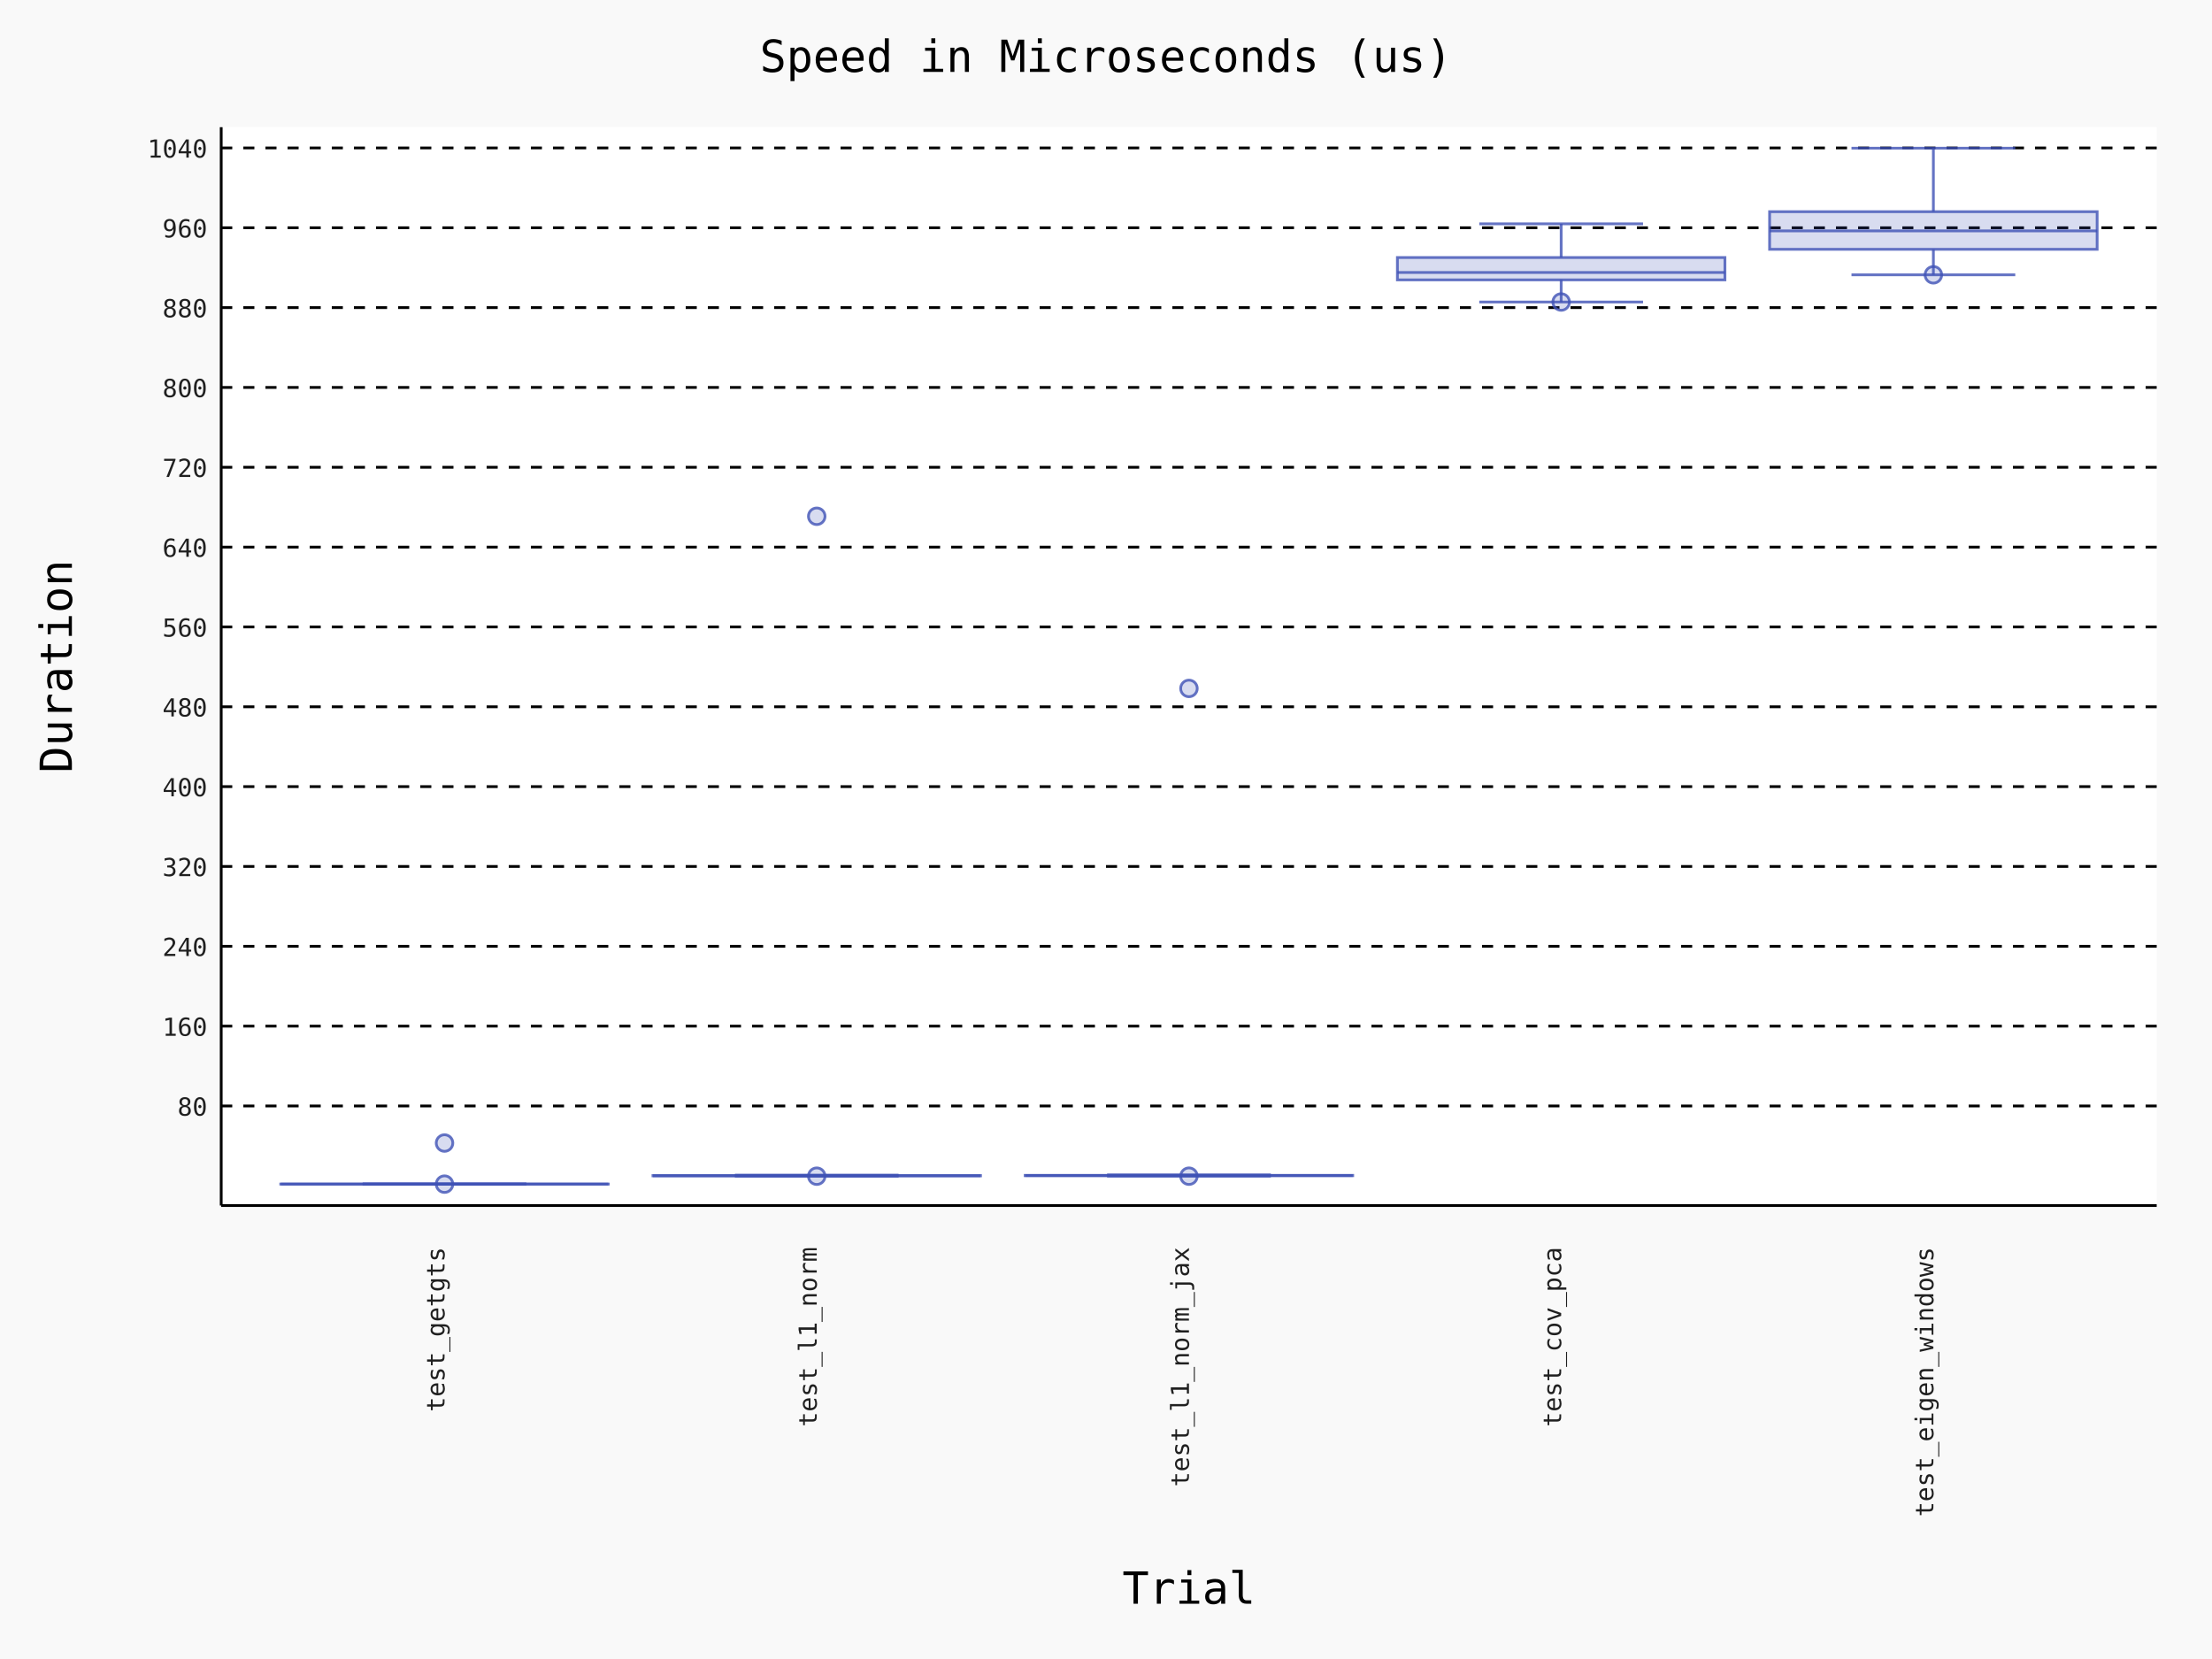
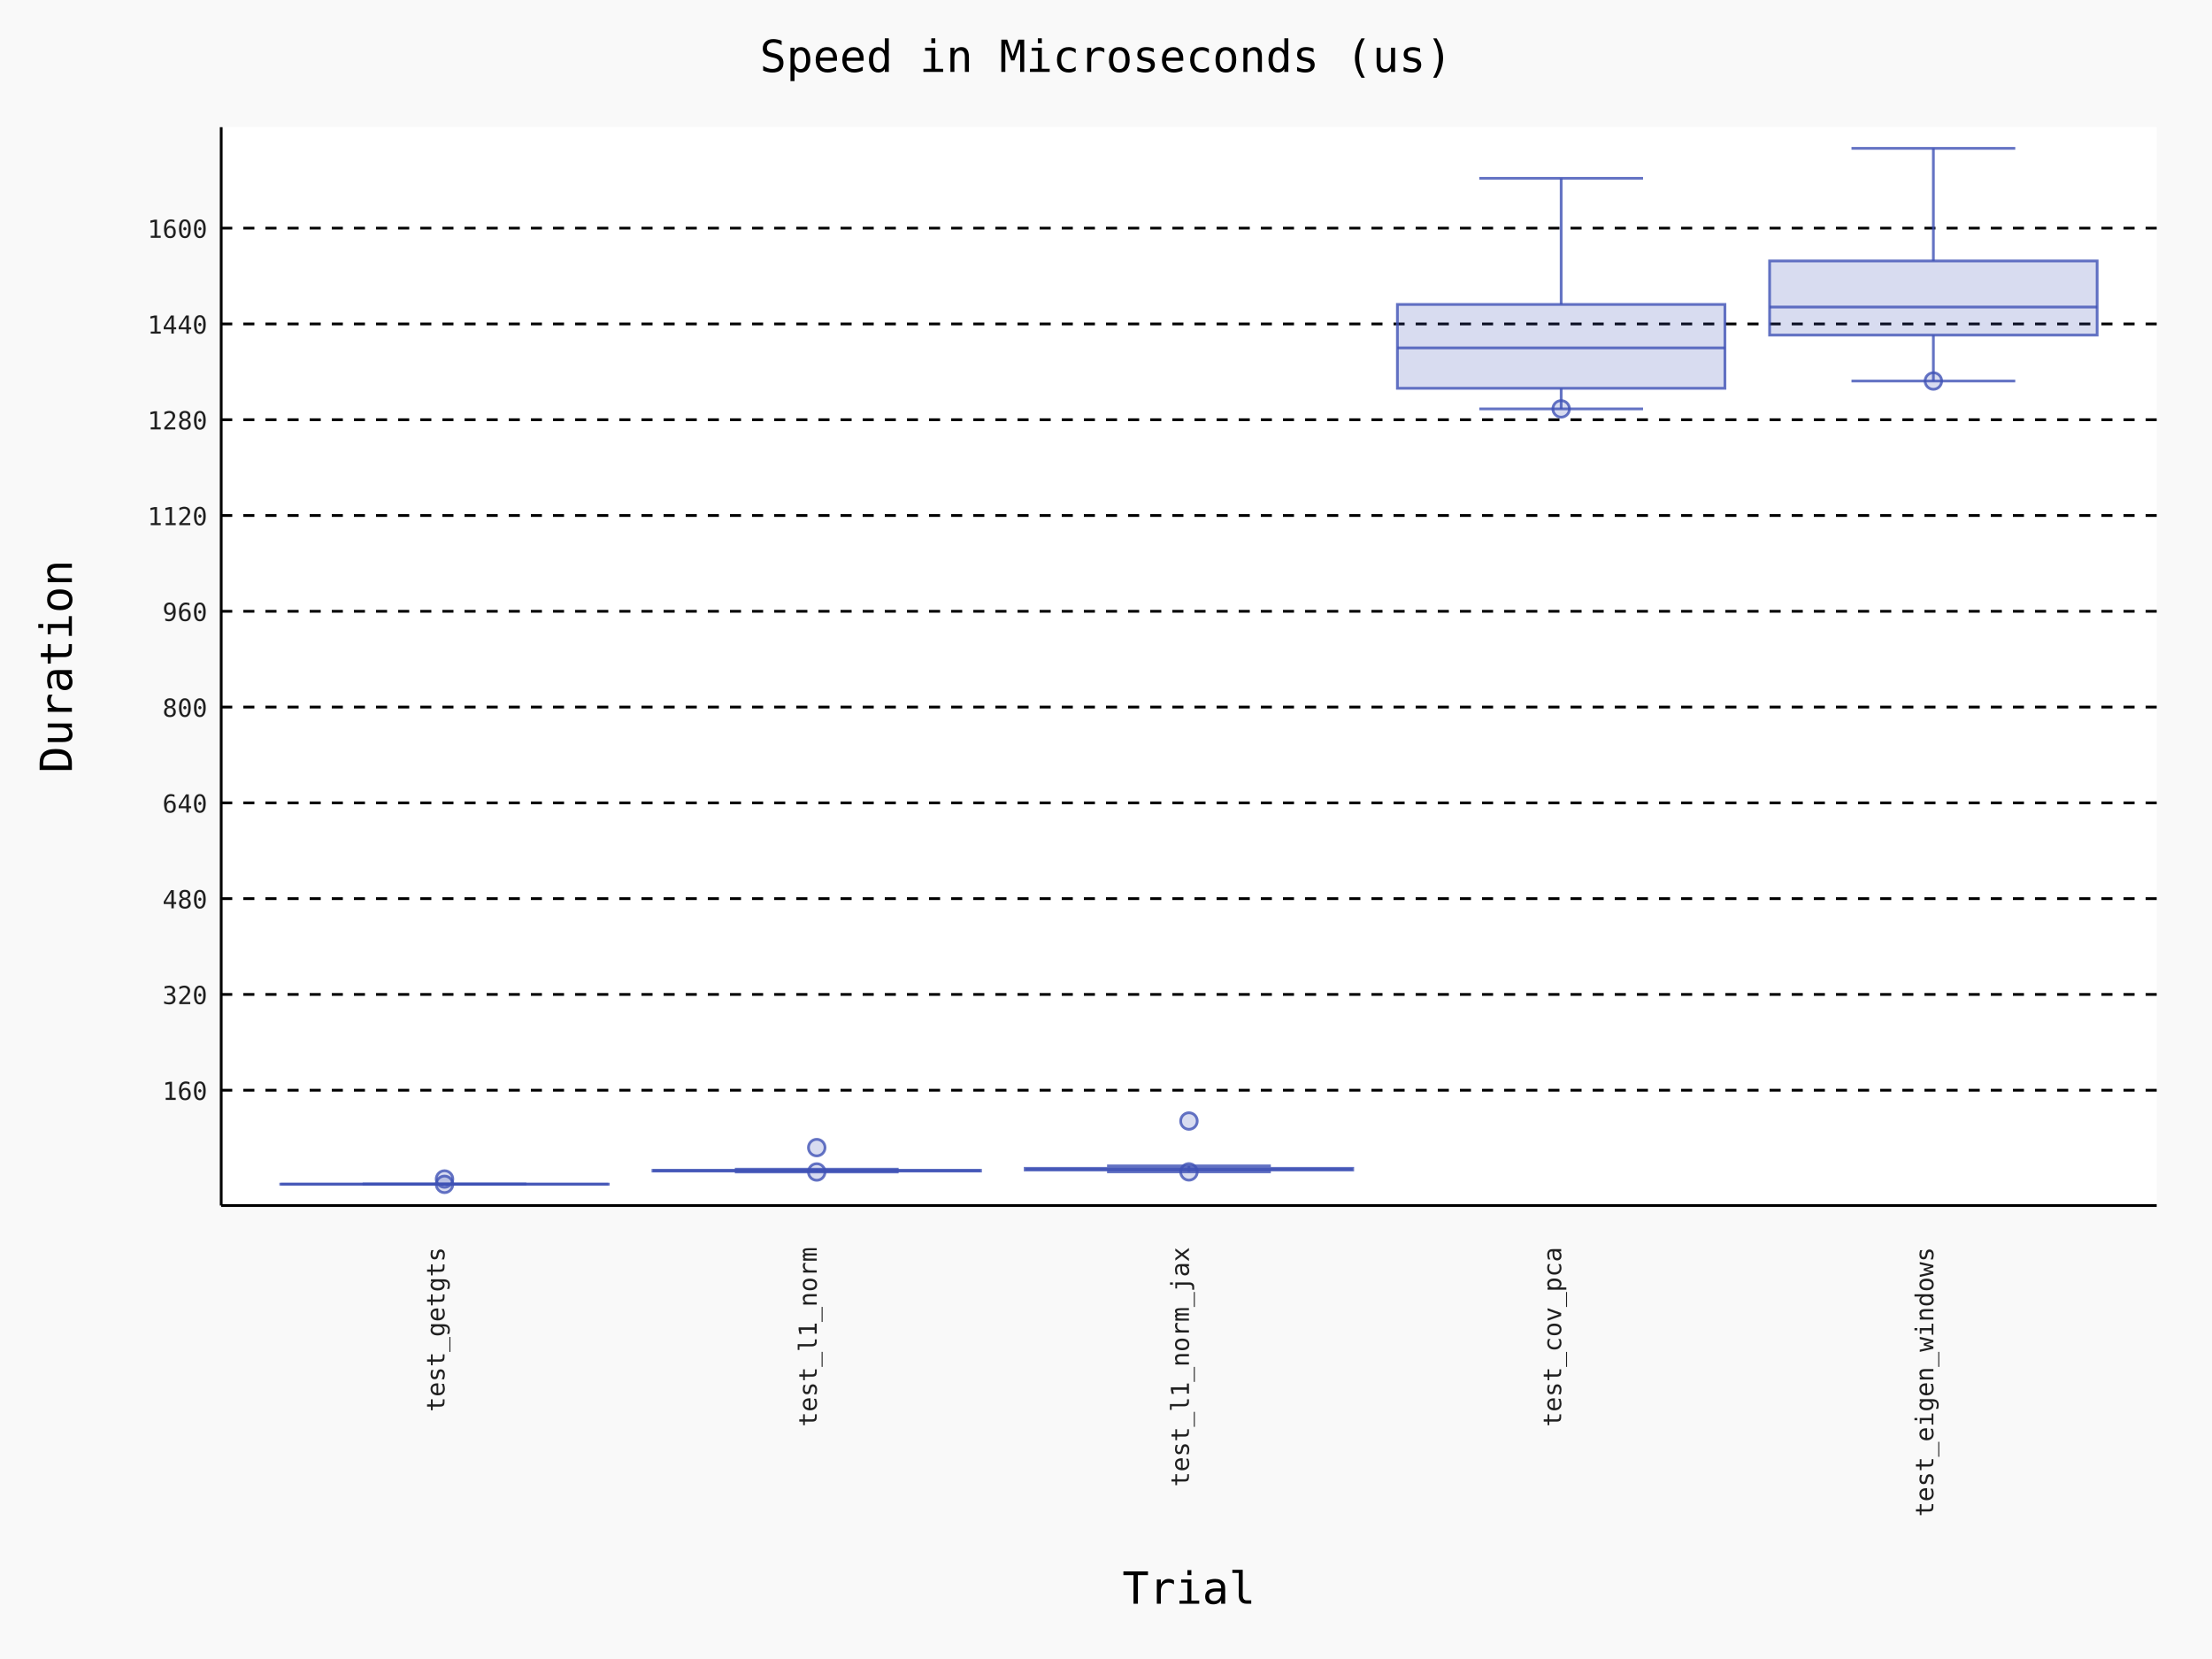
- <svg xmlns="http://www.w3.org/2000/svg" id="chart-bb1f0212-44ca-44a2-8e63-6ab9d2c6f19a" class="pygal-chart" viewBox="0 0 800 600">
+ <svg xmlns="http://www.w3.org/2000/svg" id="chart-cddf6d05-30ae-489b-9a67-912e7fc349a6" class="pygal-chart" viewBox="0 0 800 600">
  <defs>
-     <style type="text/css">#chart-bb1f0212-44ca-44a2-8e63-6ab9d2c6f19a{-webkit-user-select:none;-webkit-font-smoothing:antialiased;font-family:Consolas,"Deja Vu Sans Mono","Bitstream Vera Sans Mono","Courier New",monospace}#chart-bb1f0212-44ca-44a2-8e63-6ab9d2c6f19a .title{font-family:Consolas,"Deja Vu Sans Mono","Bitstream Vera Sans Mono","Courier New",monospace;font-size:16px}#chart-bb1f0212-44ca-44a2-8e63-6ab9d2c6f19a .legends .legend text{font-family:Consolas,"Deja Vu Sans Mono","Bitstream Vera Sans Mono","Courier New",monospace;font-size:14px}#chart-bb1f0212-44ca-44a2-8e63-6ab9d2c6f19a .axis text{font-family:Consolas,"Deja Vu Sans Mono","Bitstream Vera Sans Mono","Courier New",monospace;font-size:10px}#chart-bb1f0212-44ca-44a2-8e63-6ab9d2c6f19a .axis text.major{font-family:Consolas,"Deja Vu Sans Mono","Bitstream Vera Sans Mono","Courier New",monospace;font-size:10px}#chart-bb1f0212-44ca-44a2-8e63-6ab9d2c6f19a .text-overlay text.value{font-family:Consolas,"Deja Vu Sans Mono","Bitstream Vera Sans Mono","Courier New",monospace;font-size:16px}#chart-bb1f0212-44ca-44a2-8e63-6ab9d2c6f19a .text-overlay text.label{font-family:Consolas,"Deja Vu Sans Mono","Bitstream Vera Sans Mono","Courier New",monospace;font-size:10px}#chart-bb1f0212-44ca-44a2-8e63-6ab9d2c6f19a .tooltip{font-family:Consolas,"Deja Vu Sans Mono","Bitstream Vera Sans Mono","Courier New",monospace;font-size:14px}#chart-bb1f0212-44ca-44a2-8e63-6ab9d2c6f19a text.no_data{font-family:Consolas,"Deja Vu Sans Mono","Bitstream Vera Sans Mono","Courier New",monospace;font-size:64px}
- #chart-bb1f0212-44ca-44a2-8e63-6ab9d2c6f19a{background-color:rgba(249,249,249,1)}#chart-bb1f0212-44ca-44a2-8e63-6ab9d2c6f19a path,#chart-bb1f0212-44ca-44a2-8e63-6ab9d2c6f19a line,#chart-bb1f0212-44ca-44a2-8e63-6ab9d2c6f19a rect,#chart-bb1f0212-44ca-44a2-8e63-6ab9d2c6f19a circle{-webkit-transition:150ms;-moz-transition:150ms;transition:150ms}#chart-bb1f0212-44ca-44a2-8e63-6ab9d2c6f19a .graph &gt; .background{fill:rgba(249,249,249,1)}#chart-bb1f0212-44ca-44a2-8e63-6ab9d2c6f19a .plot &gt; .background{fill:rgba(255,255,255,1)}#chart-bb1f0212-44ca-44a2-8e63-6ab9d2c6f19a .graph{fill:rgba(0,0,0,.87)}#chart-bb1f0212-44ca-44a2-8e63-6ab9d2c6f19a text.no_data{fill:rgba(0,0,0,1)}#chart-bb1f0212-44ca-44a2-8e63-6ab9d2c6f19a .title{fill:rgba(0,0,0,1)}#chart-bb1f0212-44ca-44a2-8e63-6ab9d2c6f19a .legends .legend text{fill:rgba(0,0,0,.87)}#chart-bb1f0212-44ca-44a2-8e63-6ab9d2c6f19a .legends .legend:hover text{fill:rgba(0,0,0,1)}#chart-bb1f0212-44ca-44a2-8e63-6ab9d2c6f19a .axis .line{stroke:rgba(0,0,0,1)}#chart-bb1f0212-44ca-44a2-8e63-6ab9d2c6f19a .axis .guide.line{stroke:rgba(0,0,0,.54)}#chart-bb1f0212-44ca-44a2-8e63-6ab9d2c6f19a .axis .major.line{stroke:rgba(0,0,0,.87)}#chart-bb1f0212-44ca-44a2-8e63-6ab9d2c6f19a .axis text.major{fill:rgba(0,0,0,1)}#chart-bb1f0212-44ca-44a2-8e63-6ab9d2c6f19a .axis.y .guides:hover .guide.line,#chart-bb1f0212-44ca-44a2-8e63-6ab9d2c6f19a .line-graph .axis.x .guides:hover .guide.line,#chart-bb1f0212-44ca-44a2-8e63-6ab9d2c6f19a .stackedline-graph .axis.x .guides:hover .guide.line,#chart-bb1f0212-44ca-44a2-8e63-6ab9d2c6f19a .xy-graph .axis.x .guides:hover .guide.line{stroke:rgba(0,0,0,1)}#chart-bb1f0212-44ca-44a2-8e63-6ab9d2c6f19a .axis .guides:hover text{fill:rgba(0,0,0,1)}#chart-bb1f0212-44ca-44a2-8e63-6ab9d2c6f19a .reactive{fill-opacity:.7;stroke-opacity:.8;stroke-width:1}#chart-bb1f0212-44ca-44a2-8e63-6ab9d2c6f19a .ci{stroke:rgba(0,0,0,.87)}#chart-bb1f0212-44ca-44a2-8e63-6ab9d2c6f19a .reactive.active,#chart-bb1f0212-44ca-44a2-8e63-6ab9d2c6f19a .active .reactive{fill-opacity:.8;stroke-opacity:.9;stroke-width:4}#chart-bb1f0212-44ca-44a2-8e63-6ab9d2c6f19a .ci .reactive.active{stroke-width:1.5}#chart-bb1f0212-44ca-44a2-8e63-6ab9d2c6f19a .series text{fill:rgba(0,0,0,1)}#chart-bb1f0212-44ca-44a2-8e63-6ab9d2c6f19a .tooltip rect{fill:rgba(255,255,255,1);stroke:rgba(0,0,0,1);-webkit-transition:opacity 150ms;-moz-transition:opacity 150ms;transition:opacity 150ms}#chart-bb1f0212-44ca-44a2-8e63-6ab9d2c6f19a .tooltip .label{fill:rgba(0,0,0,.87)}#chart-bb1f0212-44ca-44a2-8e63-6ab9d2c6f19a .tooltip .label{fill:rgba(0,0,0,.87)}#chart-bb1f0212-44ca-44a2-8e63-6ab9d2c6f19a .tooltip .legend{font-size:.8em;fill:rgba(0,0,0,.54)}#chart-bb1f0212-44ca-44a2-8e63-6ab9d2c6f19a .tooltip .x_label{font-size:.6em;fill:rgba(0,0,0,1)}#chart-bb1f0212-44ca-44a2-8e63-6ab9d2c6f19a .tooltip .xlink{font-size:.5em;text-decoration:underline}#chart-bb1f0212-44ca-44a2-8e63-6ab9d2c6f19a .tooltip .value{font-size:1.5em}#chart-bb1f0212-44ca-44a2-8e63-6ab9d2c6f19a .bound{font-size:.5em}#chart-bb1f0212-44ca-44a2-8e63-6ab9d2c6f19a .max-value{font-size:.75em;fill:rgba(0,0,0,.54)}#chart-bb1f0212-44ca-44a2-8e63-6ab9d2c6f19a .map-element{fill:rgba(255,255,255,1);stroke:rgba(0,0,0,.54) !important}#chart-bb1f0212-44ca-44a2-8e63-6ab9d2c6f19a .map-element .reactive{fill-opacity:inherit;stroke-opacity:inherit}#chart-bb1f0212-44ca-44a2-8e63-6ab9d2c6f19a .color-0,#chart-bb1f0212-44ca-44a2-8e63-6ab9d2c6f19a .color-0 a:visited{stroke:#3F51B5;fill:#3F51B5}#chart-bb1f0212-44ca-44a2-8e63-6ab9d2c6f19a .color-1,#chart-bb1f0212-44ca-44a2-8e63-6ab9d2c6f19a .color-1 a:visited{stroke:#3F51B5;fill:#3F51B5}#chart-bb1f0212-44ca-44a2-8e63-6ab9d2c6f19a .color-2,#chart-bb1f0212-44ca-44a2-8e63-6ab9d2c6f19a .color-2 a:visited{stroke:#3F51B5;fill:#3F51B5}#chart-bb1f0212-44ca-44a2-8e63-6ab9d2c6f19a .color-3,#chart-bb1f0212-44ca-44a2-8e63-6ab9d2c6f19a .color-3 a:visited{stroke:#3F51B5;fill:#3F51B5}#chart-bb1f0212-44ca-44a2-8e63-6ab9d2c6f19a .color-4,#chart-bb1f0212-44ca-44a2-8e63-6ab9d2c6f19a .color-4 a:visited{stroke:#3F51B5;fill:#3F51B5}#chart-bb1f0212-44ca-44a2-8e63-6ab9d2c6f19a .text-overlay .color-0 text{fill:black}#chart-bb1f0212-44ca-44a2-8e63-6ab9d2c6f19a .text-overlay .color-1 text{fill:black}#chart-bb1f0212-44ca-44a2-8e63-6ab9d2c6f19a .text-overlay .color-2 text{fill:black}#chart-bb1f0212-44ca-44a2-8e63-6ab9d2c6f19a .text-overlay .color-3 text{fill:black}#chart-bb1f0212-44ca-44a2-8e63-6ab9d2c6f19a .text-overlay .color-4 text{fill:black}
- #chart-bb1f0212-44ca-44a2-8e63-6ab9d2c6f19a text.no_data{text-anchor:middle}#chart-bb1f0212-44ca-44a2-8e63-6ab9d2c6f19a .guide.line{fill:none}#chart-bb1f0212-44ca-44a2-8e63-6ab9d2c6f19a .centered{text-anchor:middle}#chart-bb1f0212-44ca-44a2-8e63-6ab9d2c6f19a .title{text-anchor:middle}#chart-bb1f0212-44ca-44a2-8e63-6ab9d2c6f19a .legends .legend text{fill-opacity:1}#chart-bb1f0212-44ca-44a2-8e63-6ab9d2c6f19a .axis.x text{text-anchor:middle}#chart-bb1f0212-44ca-44a2-8e63-6ab9d2c6f19a .axis.x:not(.web) text[transform]{text-anchor:start}#chart-bb1f0212-44ca-44a2-8e63-6ab9d2c6f19a .axis.x:not(.web) text[transform].backwards{text-anchor:end}#chart-bb1f0212-44ca-44a2-8e63-6ab9d2c6f19a .axis.y text{text-anchor:end}#chart-bb1f0212-44ca-44a2-8e63-6ab9d2c6f19a .axis.y text[transform].backwards{text-anchor:start}#chart-bb1f0212-44ca-44a2-8e63-6ab9d2c6f19a .axis.y2 text{text-anchor:start}#chart-bb1f0212-44ca-44a2-8e63-6ab9d2c6f19a .axis.y2 text[transform].backwards{text-anchor:end}#chart-bb1f0212-44ca-44a2-8e63-6ab9d2c6f19a .axis .guide.line{stroke-dasharray:4,4;stroke:black}#chart-bb1f0212-44ca-44a2-8e63-6ab9d2c6f19a .axis .major.guide.line{stroke-dasharray:6,6;stroke:black}#chart-bb1f0212-44ca-44a2-8e63-6ab9d2c6f19a .horizontal .axis.y .guide.line,#chart-bb1f0212-44ca-44a2-8e63-6ab9d2c6f19a .horizontal .axis.y2 .guide.line,#chart-bb1f0212-44ca-44a2-8e63-6ab9d2c6f19a .vertical .axis.x .guide.line{opacity:0}#chart-bb1f0212-44ca-44a2-8e63-6ab9d2c6f19a .horizontal .axis.always_show .guide.line,#chart-bb1f0212-44ca-44a2-8e63-6ab9d2c6f19a .vertical .axis.always_show .guide.line{opacity:1 !important}#chart-bb1f0212-44ca-44a2-8e63-6ab9d2c6f19a .axis.y .guides:hover .guide.line,#chart-bb1f0212-44ca-44a2-8e63-6ab9d2c6f19a .axis.y2 .guides:hover .guide.line,#chart-bb1f0212-44ca-44a2-8e63-6ab9d2c6f19a .axis.x .guides:hover .guide.line{opacity:1}#chart-bb1f0212-44ca-44a2-8e63-6ab9d2c6f19a .axis .guides:hover text{opacity:1}#chart-bb1f0212-44ca-44a2-8e63-6ab9d2c6f19a .nofill{fill:none}#chart-bb1f0212-44ca-44a2-8e63-6ab9d2c6f19a .subtle-fill{fill-opacity:.2}#chart-bb1f0212-44ca-44a2-8e63-6ab9d2c6f19a .dot{stroke-width:1px;fill-opacity:1;stroke-opacity:1}#chart-bb1f0212-44ca-44a2-8e63-6ab9d2c6f19a .dot.active{stroke-width:5px}#chart-bb1f0212-44ca-44a2-8e63-6ab9d2c6f19a .dot.negative{fill:transparent}#chart-bb1f0212-44ca-44a2-8e63-6ab9d2c6f19a text,#chart-bb1f0212-44ca-44a2-8e63-6ab9d2c6f19a tspan{stroke:none !important}#chart-bb1f0212-44ca-44a2-8e63-6ab9d2c6f19a .series text.active{opacity:1}#chart-bb1f0212-44ca-44a2-8e63-6ab9d2c6f19a .tooltip rect{fill-opacity:.95;stroke-width:.5}#chart-bb1f0212-44ca-44a2-8e63-6ab9d2c6f19a .tooltip text{fill-opacity:1}#chart-bb1f0212-44ca-44a2-8e63-6ab9d2c6f19a .showable{visibility:hidden}#chart-bb1f0212-44ca-44a2-8e63-6ab9d2c6f19a .showable.shown{visibility:visible}#chart-bb1f0212-44ca-44a2-8e63-6ab9d2c6f19a .gauge-background{fill:rgba(229,229,229,1);stroke:none}#chart-bb1f0212-44ca-44a2-8e63-6ab9d2c6f19a .bg-lines{stroke:rgba(249,249,249,1);stroke-width:2px}
+     <style type="text/css">#chart-cddf6d05-30ae-489b-9a67-912e7fc349a6{-webkit-user-select:none;-webkit-font-smoothing:antialiased;font-family:Consolas,"Deja Vu Sans Mono","Bitstream Vera Sans Mono","Courier New",monospace}#chart-cddf6d05-30ae-489b-9a67-912e7fc349a6 .title{font-family:Consolas,"Deja Vu Sans Mono","Bitstream Vera Sans Mono","Courier New",monospace;font-size:16px}#chart-cddf6d05-30ae-489b-9a67-912e7fc349a6 .legends .legend text{font-family:Consolas,"Deja Vu Sans Mono","Bitstream Vera Sans Mono","Courier New",monospace;font-size:14px}#chart-cddf6d05-30ae-489b-9a67-912e7fc349a6 .axis text{font-family:Consolas,"Deja Vu Sans Mono","Bitstream Vera Sans Mono","Courier New",monospace;font-size:10px}#chart-cddf6d05-30ae-489b-9a67-912e7fc349a6 .axis text.major{font-family:Consolas,"Deja Vu Sans Mono","Bitstream Vera Sans Mono","Courier New",monospace;font-size:10px}#chart-cddf6d05-30ae-489b-9a67-912e7fc349a6 .text-overlay text.value{font-family:Consolas,"Deja Vu Sans Mono","Bitstream Vera Sans Mono","Courier New",monospace;font-size:16px}#chart-cddf6d05-30ae-489b-9a67-912e7fc349a6 .text-overlay text.label{font-family:Consolas,"Deja Vu Sans Mono","Bitstream Vera Sans Mono","Courier New",monospace;font-size:10px}#chart-cddf6d05-30ae-489b-9a67-912e7fc349a6 .tooltip{font-family:Consolas,"Deja Vu Sans Mono","Bitstream Vera Sans Mono","Courier New",monospace;font-size:14px}#chart-cddf6d05-30ae-489b-9a67-912e7fc349a6 text.no_data{font-family:Consolas,"Deja Vu Sans Mono","Bitstream Vera Sans Mono","Courier New",monospace;font-size:64px}
+ #chart-cddf6d05-30ae-489b-9a67-912e7fc349a6{background-color:rgba(249,249,249,1)}#chart-cddf6d05-30ae-489b-9a67-912e7fc349a6 path,#chart-cddf6d05-30ae-489b-9a67-912e7fc349a6 line,#chart-cddf6d05-30ae-489b-9a67-912e7fc349a6 rect,#chart-cddf6d05-30ae-489b-9a67-912e7fc349a6 circle{-webkit-transition:150ms;-moz-transition:150ms;transition:150ms}#chart-cddf6d05-30ae-489b-9a67-912e7fc349a6 .graph &gt; .background{fill:rgba(249,249,249,1)}#chart-cddf6d05-30ae-489b-9a67-912e7fc349a6 .plot &gt; .background{fill:rgba(255,255,255,1)}#chart-cddf6d05-30ae-489b-9a67-912e7fc349a6 .graph{fill:rgba(0,0,0,.87)}#chart-cddf6d05-30ae-489b-9a67-912e7fc349a6 text.no_data{fill:rgba(0,0,0,1)}#chart-cddf6d05-30ae-489b-9a67-912e7fc349a6 .title{fill:rgba(0,0,0,1)}#chart-cddf6d05-30ae-489b-9a67-912e7fc349a6 .legends .legend text{fill:rgba(0,0,0,.87)}#chart-cddf6d05-30ae-489b-9a67-912e7fc349a6 .legends .legend:hover text{fill:rgba(0,0,0,1)}#chart-cddf6d05-30ae-489b-9a67-912e7fc349a6 .axis .line{stroke:rgba(0,0,0,1)}#chart-cddf6d05-30ae-489b-9a67-912e7fc349a6 .axis .guide.line{stroke:rgba(0,0,0,.54)}#chart-cddf6d05-30ae-489b-9a67-912e7fc349a6 .axis .major.line{stroke:rgba(0,0,0,.87)}#chart-cddf6d05-30ae-489b-9a67-912e7fc349a6 .axis text.major{fill:rgba(0,0,0,1)}#chart-cddf6d05-30ae-489b-9a67-912e7fc349a6 .axis.y .guides:hover .guide.line,#chart-cddf6d05-30ae-489b-9a67-912e7fc349a6 .line-graph .axis.x .guides:hover .guide.line,#chart-cddf6d05-30ae-489b-9a67-912e7fc349a6 .stackedline-graph .axis.x .guides:hover .guide.line,#chart-cddf6d05-30ae-489b-9a67-912e7fc349a6 .xy-graph .axis.x .guides:hover .guide.line{stroke:rgba(0,0,0,1)}#chart-cddf6d05-30ae-489b-9a67-912e7fc349a6 .axis .guides:hover text{fill:rgba(0,0,0,1)}#chart-cddf6d05-30ae-489b-9a67-912e7fc349a6 .reactive{fill-opacity:.7;stroke-opacity:.8;stroke-width:1}#chart-cddf6d05-30ae-489b-9a67-912e7fc349a6 .ci{stroke:rgba(0,0,0,.87)}#chart-cddf6d05-30ae-489b-9a67-912e7fc349a6 .reactive.active,#chart-cddf6d05-30ae-489b-9a67-912e7fc349a6 .active .reactive{fill-opacity:.8;stroke-opacity:.9;stroke-width:4}#chart-cddf6d05-30ae-489b-9a67-912e7fc349a6 .ci .reactive.active{stroke-width:1.5}#chart-cddf6d05-30ae-489b-9a67-912e7fc349a6 .series text{fill:rgba(0,0,0,1)}#chart-cddf6d05-30ae-489b-9a67-912e7fc349a6 .tooltip rect{fill:rgba(255,255,255,1);stroke:rgba(0,0,0,1);-webkit-transition:opacity 150ms;-moz-transition:opacity 150ms;transition:opacity 150ms}#chart-cddf6d05-30ae-489b-9a67-912e7fc349a6 .tooltip .label{fill:rgba(0,0,0,.87)}#chart-cddf6d05-30ae-489b-9a67-912e7fc349a6 .tooltip .label{fill:rgba(0,0,0,.87)}#chart-cddf6d05-30ae-489b-9a67-912e7fc349a6 .tooltip .legend{font-size:.8em;fill:rgba(0,0,0,.54)}#chart-cddf6d05-30ae-489b-9a67-912e7fc349a6 .tooltip .x_label{font-size:.6em;fill:rgba(0,0,0,1)}#chart-cddf6d05-30ae-489b-9a67-912e7fc349a6 .tooltip .xlink{font-size:.5em;text-decoration:underline}#chart-cddf6d05-30ae-489b-9a67-912e7fc349a6 .tooltip .value{font-size:1.5em}#chart-cddf6d05-30ae-489b-9a67-912e7fc349a6 .bound{font-size:.5em}#chart-cddf6d05-30ae-489b-9a67-912e7fc349a6 .max-value{font-size:.75em;fill:rgba(0,0,0,.54)}#chart-cddf6d05-30ae-489b-9a67-912e7fc349a6 .map-element{fill:rgba(255,255,255,1);stroke:rgba(0,0,0,.54) !important}#chart-cddf6d05-30ae-489b-9a67-912e7fc349a6 .map-element .reactive{fill-opacity:inherit;stroke-opacity:inherit}#chart-cddf6d05-30ae-489b-9a67-912e7fc349a6 .color-0,#chart-cddf6d05-30ae-489b-9a67-912e7fc349a6 .color-0 a:visited{stroke:#3F51B5;fill:#3F51B5}#chart-cddf6d05-30ae-489b-9a67-912e7fc349a6 .color-1,#chart-cddf6d05-30ae-489b-9a67-912e7fc349a6 .color-1 a:visited{stroke:#3F51B5;fill:#3F51B5}#chart-cddf6d05-30ae-489b-9a67-912e7fc349a6 .color-2,#chart-cddf6d05-30ae-489b-9a67-912e7fc349a6 .color-2 a:visited{stroke:#3F51B5;fill:#3F51B5}#chart-cddf6d05-30ae-489b-9a67-912e7fc349a6 .color-3,#chart-cddf6d05-30ae-489b-9a67-912e7fc349a6 .color-3 a:visited{stroke:#3F51B5;fill:#3F51B5}#chart-cddf6d05-30ae-489b-9a67-912e7fc349a6 .color-4,#chart-cddf6d05-30ae-489b-9a67-912e7fc349a6 .color-4 a:visited{stroke:#3F51B5;fill:#3F51B5}#chart-cddf6d05-30ae-489b-9a67-912e7fc349a6 .text-overlay .color-0 text{fill:black}#chart-cddf6d05-30ae-489b-9a67-912e7fc349a6 .text-overlay .color-1 text{fill:black}#chart-cddf6d05-30ae-489b-9a67-912e7fc349a6 .text-overlay .color-2 text{fill:black}#chart-cddf6d05-30ae-489b-9a67-912e7fc349a6 .text-overlay .color-3 text{fill:black}#chart-cddf6d05-30ae-489b-9a67-912e7fc349a6 .text-overlay .color-4 text{fill:black}
+ #chart-cddf6d05-30ae-489b-9a67-912e7fc349a6 text.no_data{text-anchor:middle}#chart-cddf6d05-30ae-489b-9a67-912e7fc349a6 .guide.line{fill:none}#chart-cddf6d05-30ae-489b-9a67-912e7fc349a6 .centered{text-anchor:middle}#chart-cddf6d05-30ae-489b-9a67-912e7fc349a6 .title{text-anchor:middle}#chart-cddf6d05-30ae-489b-9a67-912e7fc349a6 .legends .legend text{fill-opacity:1}#chart-cddf6d05-30ae-489b-9a67-912e7fc349a6 .axis.x text{text-anchor:middle}#chart-cddf6d05-30ae-489b-9a67-912e7fc349a6 .axis.x:not(.web) text[transform]{text-anchor:start}#chart-cddf6d05-30ae-489b-9a67-912e7fc349a6 .axis.x:not(.web) text[transform].backwards{text-anchor:end}#chart-cddf6d05-30ae-489b-9a67-912e7fc349a6 .axis.y text{text-anchor:end}#chart-cddf6d05-30ae-489b-9a67-912e7fc349a6 .axis.y text[transform].backwards{text-anchor:start}#chart-cddf6d05-30ae-489b-9a67-912e7fc349a6 .axis.y2 text{text-anchor:start}#chart-cddf6d05-30ae-489b-9a67-912e7fc349a6 .axis.y2 text[transform].backwards{text-anchor:end}#chart-cddf6d05-30ae-489b-9a67-912e7fc349a6 .axis .guide.line{stroke-dasharray:4,4;stroke:black}#chart-cddf6d05-30ae-489b-9a67-912e7fc349a6 .axis .major.guide.line{stroke-dasharray:6,6;stroke:black}#chart-cddf6d05-30ae-489b-9a67-912e7fc349a6 .horizontal .axis.y .guide.line,#chart-cddf6d05-30ae-489b-9a67-912e7fc349a6 .horizontal .axis.y2 .guide.line,#chart-cddf6d05-30ae-489b-9a67-912e7fc349a6 .vertical .axis.x .guide.line{opacity:0}#chart-cddf6d05-30ae-489b-9a67-912e7fc349a6 .horizontal .axis.always_show .guide.line,#chart-cddf6d05-30ae-489b-9a67-912e7fc349a6 .vertical .axis.always_show .guide.line{opacity:1 !important}#chart-cddf6d05-30ae-489b-9a67-912e7fc349a6 .axis.y .guides:hover .guide.line,#chart-cddf6d05-30ae-489b-9a67-912e7fc349a6 .axis.y2 .guides:hover .guide.line,#chart-cddf6d05-30ae-489b-9a67-912e7fc349a6 .axis.x .guides:hover .guide.line{opacity:1}#chart-cddf6d05-30ae-489b-9a67-912e7fc349a6 .axis .guides:hover text{opacity:1}#chart-cddf6d05-30ae-489b-9a67-912e7fc349a6 .nofill{fill:none}#chart-cddf6d05-30ae-489b-9a67-912e7fc349a6 .subtle-fill{fill-opacity:.2}#chart-cddf6d05-30ae-489b-9a67-912e7fc349a6 .dot{stroke-width:1px;fill-opacity:1;stroke-opacity:1}#chart-cddf6d05-30ae-489b-9a67-912e7fc349a6 .dot.active{stroke-width:5px}#chart-cddf6d05-30ae-489b-9a67-912e7fc349a6 .dot.negative{fill:transparent}#chart-cddf6d05-30ae-489b-9a67-912e7fc349a6 text,#chart-cddf6d05-30ae-489b-9a67-912e7fc349a6 tspan{stroke:none !important}#chart-cddf6d05-30ae-489b-9a67-912e7fc349a6 .series text.active{opacity:1}#chart-cddf6d05-30ae-489b-9a67-912e7fc349a6 .tooltip rect{fill-opacity:.95;stroke-width:.5}#chart-cddf6d05-30ae-489b-9a67-912e7fc349a6 .tooltip text{fill-opacity:1}#chart-cddf6d05-30ae-489b-9a67-912e7fc349a6 .showable{visibility:hidden}#chart-cddf6d05-30ae-489b-9a67-912e7fc349a6 .showable.shown{visibility:visible}#chart-cddf6d05-30ae-489b-9a67-912e7fc349a6 .gauge-background{fill:rgba(229,229,229,1);stroke:none}#chart-cddf6d05-30ae-489b-9a67-912e7fc349a6 .bg-lines{stroke:rgba(249,249,249,1);stroke-width:2px}
.tooltip .value{font-size:1em !important}.axis text{font-size:9px !important}</style>
  </defs>
  <g class="graph custombox-graph vertical">
    <rect x="0" y="0" width="800" height="600" class="background" />
    <g transform="translate(80, 46)" class="plot">
      <rect x="0" y="0" width="700.0" height="390.0" class="background" />
      <g class="axis y always_show">
        <path d="M0 390 h700" class="line" />
        <g class="guides">
-           <path d="M0 353.987 h700" class="guide line" />
-           <text x="-5" y="357.487" class="">80</text>
+           <path d="M0 348.291 h700" class="guide line" />
+           <text x="-5" y="351.791" class="">160</text>
        </g>
        <g class="guides">
-           <path d="M0 325.113 h700" class="guide line" />
-           <text x="-5" y="328.613" class="">160</text>
+           <path d="M0 313.649 h700" class="guide line" />
+           <text x="-5" y="317.149" class="">320</text>
        </g>
        <g class="guides">
-           <path d="M0 296.239 h700" class="guide line" />
-           <text x="-5" y="299.739" class="">240</text>
+           <path d="M0 279.007 h700" class="guide line" />
+           <text x="-5" y="282.507" class="">480</text>
        </g>
        <g class="guides">
-           <path d="M0 267.365 h700" class="guide line" />
-           <text x="-5" y="270.865" class="">320</text>
+           <path d="M0 244.365 h700" class="guide line" />
+           <text x="-5" y="247.865" class="">640</text>
        </g>
        <g class="guides">
-           <path d="M0 238.491 h700" class="guide line" />
-           <text x="-5" y="241.991" class="">400</text>
+           <path d="M0 209.723 h700" class="guide line" />
+           <text x="-5" y="213.223" class="">800</text>
        </g>
        <g class="guides">
-           <path d="M0 209.617 h700" class="guide line" />
-           <text x="-5" y="213.117" class="">480</text>
+           <path d="M0 175.081 h700" class="guide line" />
+           <text x="-5" y="178.581" class="">960</text>
        </g>
        <g class="guides">
-           <path d="M0 180.744 h700" class="guide line" />
-           <text x="-5" y="184.244" class="">560</text>
+           <path d="M0 140.439 h700" class="guide line" />
+           <text x="-5" y="143.939" class="">1120</text>
        </g>
        <g class="guides">
-           <path d="M0 151.87 h700" class="guide line" />
-           <text x="-5" y="155.37" class="">640</text>
+           <path d="M0 105.797 h700" class="guide line" />
+           <text x="-5" y="109.297" class="">1280</text>
        </g>
        <g class="guides">
-           <path d="M0 122.996 h700" class="guide line" />
-           <text x="-5" y="126.496" class="">720</text>
+           <path d="M0 71.155 h700" class="guide line" />
+           <text x="-5" y="74.655" class="">1440</text>
        </g>
        <g class="guides">
-           <path d="M0 94.122 h700" class="guide line" />
-           <text x="-5" y="97.622" class="">800</text>
-         </g>
-         <g class="guides">
-           <path d="M0 65.248 h700" class="guide line" />
-           <text x="-5" y="68.748" class="">880</text>
-         </g>
-         <g class="guides">
-           <path d="M0 36.374 h700" class="guide line" />
-           <text x="-5" y="39.874" class="">960</text>
-         </g>
-         <g class="guides">
-           <path d="M0 7.5 h700" class="guide line" />
-           <text x="-5" y="11" class="">1040</text>
+           <path d="M0 36.513 h700" class="guide line" />
+           <text x="-5" y="40.013" class="">1600</text>
        </g>
      </g>
      <g class="axis x">
        <path d="M0 0 v390" class="line" />
        <g class="guides">
          <path d="M80.769 0 v390" class="guide line" />
          <text x="80.769" y="405.0" class="backwards" transform="rotate(270 80.76923 405)">test_getgts</text>
        </g>
        <g class="guides">
          <path d="M215.385 0 v390" class="guide line" />
          <text x="215.385" y="405.0" class="backwards" transform="rotate(270 215.3846 405)">test_l1_norm</text>
        </g>
        <g class="guides">
          <path d="M350 0 v390" class="guide line" />
          <text x="350.0" y="405.0" class="backwards" transform="rotate(270 350 405)">test_l1_norm_jax</text>
        </g>
        <g class="guides">
          <path d="M484.615 0 v390" class="guide line" />
          <text x="484.615" y="405.0" class="backwards" transform="rotate(270 484.6154 405)">test_cov_pca</text>
        </g>
        <g class="guides">
          <path d="M619.231 0 v390" class="guide line" />
          <text x="619.231" y="405.0" class="backwards" transform="rotate(270 619.2308 405)">test_eigen_windows</text>
        </g>
      </g>
      <g class="series serie-0 color-0">
        <g class="boxes">
          <g class="box">
-             <path stroke-width="3" d="M51.154 382.257 L110.385 382.257" class="reactive tooltip-trigger" />
-             <path stroke-width="3" d="M21.538 382.235 L140 382.235" class="reactive tooltip-trigger" />
-             <path stroke-width="3" d="M51.154 382.203 L110.385 382.203" class="reactive tooltip-trigger" />
-             <path stroke-width="2" d="M80.769 382.257 L80.769 382.242" class="reactive tooltip-trigger" />
-             <path stroke-width="2" d="M80.769 382.203 L80.769 382.228" class="reactive tooltip-trigger" />
-             <rect x="21.538" y="382.228" height="0.014" width="118.462" class="subtle-fill reactive tooltip-trigger" />
-             <circle cx="80.769" cy="382.257" r="3" class="subtle-fill reactive tooltip-trigger" />
-             <circle cx="80.769" cy="367.395" r="3" class="subtle-fill reactive tooltip-trigger" />
+             <path stroke-width="3" d="M51.154 382.302 L110.385 382.302" class="reactive tooltip-trigger" />
+             <path stroke-width="3" d="M21.538 382.267 L140 382.267" class="reactive tooltip-trigger" />
+             <path stroke-width="3" d="M51.154 382.231 L110.385 382.231" class="reactive tooltip-trigger" />
+             <path stroke-width="2" d="M80.769 382.302 L80.769 382.276" class="reactive tooltip-trigger" />
+             <path stroke-width="2" d="M80.769 382.231 L80.769 382.258" class="reactive tooltip-trigger" />
+             <rect x="21.538" y="382.258" height="0.018" width="118.462" class="subtle-fill reactive tooltip-trigger" />
+             <circle cx="80.769" cy="382.334" r="3" class="subtle-fill reactive tooltip-trigger" />
+             <circle cx="80.769" cy="380.41" r="3" class="subtle-fill reactive tooltip-trigger" />
          </g>
        </g>
      </g>
      <g class="series serie-1 color-1">
        <g class="boxes">
          <g class="box">
-             <path stroke-width="3" d="M185.769 379.382 L245 379.382" class="reactive tooltip-trigger" />
-             <path stroke-width="3" d="M156.154 379.22 L274.615 379.22" class="reactive tooltip-trigger" />
-             <path stroke-width="3" d="M185.769 378.992 L245 378.992" class="reactive tooltip-trigger" />
-             <path stroke-width="2" d="M215.385 379.382 L215.385 379.266" class="reactive tooltip-trigger" />
-             <path stroke-width="2" d="M215.385 378.992 L215.385 379.158" class="reactive tooltip-trigger" />
-             <rect x="156.154" y="379.158" height="0.109" width="118.462" class="subtle-fill reactive tooltip-trigger" />
-             <circle cx="215.385" cy="379.382" r="3" class="subtle-fill reactive tooltip-trigger" />
-             <circle cx="215.385" cy="140.717" r="3" class="subtle-fill reactive tooltip-trigger" />
+             <path stroke-width="3" d="M185.769 377.868 L245 377.868" class="reactive tooltip-trigger" />
+             <path stroke-width="3" d="M156.154 377.378 L274.615 377.378" class="reactive tooltip-trigger" />
+             <path stroke-width="3" d="M185.769 376.846 L245 376.846" class="reactive tooltip-trigger" />
+             <path stroke-width="2" d="M215.385 377.868 L215.385 377.529" class="reactive tooltip-trigger" />
+             <path stroke-width="2" d="M215.385 376.846 L215.385 377.256" class="reactive tooltip-trigger" />
+             <rect x="156.154" y="377.256" height="0.273" width="118.462" class="subtle-fill reactive tooltip-trigger" />
+             <circle cx="215.385" cy="377.868" r="3" class="subtle-fill reactive tooltip-trigger" />
+             <circle cx="215.385" cy="369.048" r="3" class="subtle-fill reactive tooltip-trigger" />
          </g>
        </g>
      </g>
      <g class="series serie-2 color-2">
        <g class="boxes">
          <g class="box">
-             <path stroke-width="3" d="M320.385 379.379 L379.615 379.379" class="reactive tooltip-trigger" />
-             <path stroke-width="3" d="M290.769 379.155 L409.231 379.155" class="reactive tooltip-trigger" />
-             <path stroke-width="3" d="M320.385 378.902 L379.615 378.902" class="reactive tooltip-trigger" />
-             <path stroke-width="2" d="M350 379.379 L350 379.202" class="reactive tooltip-trigger" />
-             <path stroke-width="2" d="M350 378.902 L350 379.082" class="reactive tooltip-trigger" />
-             <rect x="290.769" y="379.082" height="0.119" width="118.462" class="subtle-fill reactive tooltip-trigger" />
-             <circle cx="350.0" cy="379.379" r="3" class="subtle-fill reactive tooltip-trigger" />
-             <circle cx="350.0" cy="202.978" r="3" class="subtle-fill reactive tooltip-trigger" />
+             <path stroke-width="3" d="M320.385 377.829 L379.615 377.829" class="reactive tooltip-trigger" />
+             <path stroke-width="3" d="M290.769 376.92 L409.231 376.92" class="reactive tooltip-trigger" />
+             <path stroke-width="3" d="M320.385 375.651 L379.615 375.651" class="reactive tooltip-trigger" />
+             <path stroke-width="2" d="M350 377.829 L350 377.135" class="reactive tooltip-trigger" />
+             <path stroke-width="2" d="M350 375.651 L350 376.543" class="reactive tooltip-trigger" />
+             <rect x="290.769" y="376.543" height="0.592" width="118.462" class="subtle-fill reactive tooltip-trigger" />
+             <circle cx="350.0" cy="377.829" r="3" class="subtle-fill reactive tooltip-trigger" />
+             <circle cx="350.0" cy="359.438" r="3" class="subtle-fill reactive tooltip-trigger" />
          </g>
        </g>
      </g>
      <g class="series serie-3 color-3">
        <g class="boxes">
          <g class="box">
-             <path stroke-width="3" d="M455 63.226 L514.231 63.226" class="reactive tooltip-trigger" />
-             <path stroke-width="3" d="M425.385 52.545 L543.846 52.545" class="reactive tooltip-trigger" />
-             <path stroke-width="3" d="M455 34.949 L514.231 34.949" class="reactive tooltip-trigger" />
-             <path stroke-width="2" d="M484.615 63.226 L484.615 55.222" class="reactive tooltip-trigger" />
-             <path stroke-width="2" d="M484.615 34.949 L484.615 47.135" class="reactive tooltip-trigger" />
-             <rect x="425.385" y="47.135" height="8.087" width="118.462" class="subtle-fill reactive tooltip-trigger" />
-             <circle cx="484.615" cy="63.226" r="3" class="subtle-fill reactive tooltip-trigger" />
-             <circle cx="484.615" cy="-242.331" r="3" class="subtle-fill reactive tooltip-trigger" />
+             <path stroke-width="3" d="M455 101.876 L514.231 101.876" class="reactive tooltip-trigger" />
+             <path stroke-width="3" d="M425.385 79.825 L543.846 79.825" class="reactive tooltip-trigger" />
+             <path stroke-width="3" d="M455 18.486 L514.231 18.486" class="reactive tooltip-trigger" />
+             <path stroke-width="2" d="M484.615 101.876 L484.615 94.432" class="reactive tooltip-trigger" />
+             <path stroke-width="2" d="M484.615 18.486 L484.615 64.102" class="reactive tooltip-trigger" />
+             <rect x="425.385" y="64.102" height="30.33" width="118.462" class="subtle-fill reactive tooltip-trigger" />
+             <circle cx="484.615" cy="101.876" r="3" class="subtle-fill reactive tooltip-trigger" />
+             <circle cx="484.615" cy="-219.606" r="3" class="subtle-fill reactive tooltip-trigger" />
          </g>
        </g>
      </g>
      <g class="series serie-4 color-4">
        <g class="boxes">
          <g class="box">
-             <path stroke-width="3" d="M589.615 53.394 L648.846 53.394" class="reactive tooltip-trigger" />
-             <path stroke-width="3" d="M560 37.504 L678.462 37.504" class="reactive tooltip-trigger" />
-             <path stroke-width="3" d="M589.615 7.59 L648.846 7.59" class="reactive tooltip-trigger" />
-             <path stroke-width="2" d="M619.231 53.394 L619.231 44.168" class="reactive tooltip-trigger" />
-             <path stroke-width="2" d="M619.231 7.59 L619.231 30.557" class="reactive tooltip-trigger" />
-             <rect x="560.0" y="30.557" height="13.611" width="118.462" class="subtle-fill reactive tooltip-trigger" />
-             <circle cx="619.231" cy="53.394" r="3" class="subtle-fill reactive tooltip-trigger" />
-             <circle cx="619.231" cy="-315.544" r="3" class="subtle-fill reactive tooltip-trigger" />
+             <path stroke-width="3" d="M589.615 91.801 L648.846 91.801" class="reactive tooltip-trigger" />
+             <path stroke-width="3" d="M560 65.044 L678.462 65.044" class="reactive tooltip-trigger" />
+             <path stroke-width="3" d="M589.615 7.65 L648.846 7.65" class="reactive tooltip-trigger" />
+             <path stroke-width="2" d="M619.231 91.801 L619.231 75.191" class="reactive tooltip-trigger" />
+             <path stroke-width="2" d="M619.231 7.65 L619.231 48.371" class="reactive tooltip-trigger" />
+             <rect x="560.0" y="48.371" height="26.82" width="118.462" class="subtle-fill reactive tooltip-trigger" />
+             <circle cx="619.231" cy="91.801" r="3" class="subtle-fill reactive tooltip-trigger" />
+             <circle cx="619.231" cy="-296.846" r="3" class="subtle-fill reactive tooltip-trigger" />
          </g>
        </g>
      </g>
    </g>
    <g class="titles">
      <text x="400.0" y="26" class="title plot_title">Speed in Microseconds (us)</text>
      <text x="430.0" y="580.0" class="title">Trial</text>
      <text x="0" y="267.0" class="title" transform="rotate(-90 0 241)">Duration</text>
    </g>
    <g transform="translate(80, 46)" class="plot overlay">
      <g class="series serie-0 color-0" />
      <g class="series serie-1 color-1" />
      <g class="series serie-2 color-2" />
      <g class="series serie-3 color-3" />
      <g class="series serie-4 color-4" />
    </g>
    <g transform="translate(80, 46)" class="plot text-overlay">
      <g class="series serie-0 color-0" />
      <g class="series serie-1 color-1" />
      <g class="series serie-2 color-2" />
      <g class="series serie-3 color-3" />
      <g class="series serie-4 color-4" />
    </g>
    <g transform="translate(80, 46)" class="plot tooltip-overlay">
      <g transform="translate(0 0)" style="opacity: 0" class="tooltip">
        <rect rx="0" ry="0" width="0" height="0" class="tooltip-box" />
        <g class="text" />
      </g>
    </g>
  </g>
</svg>
